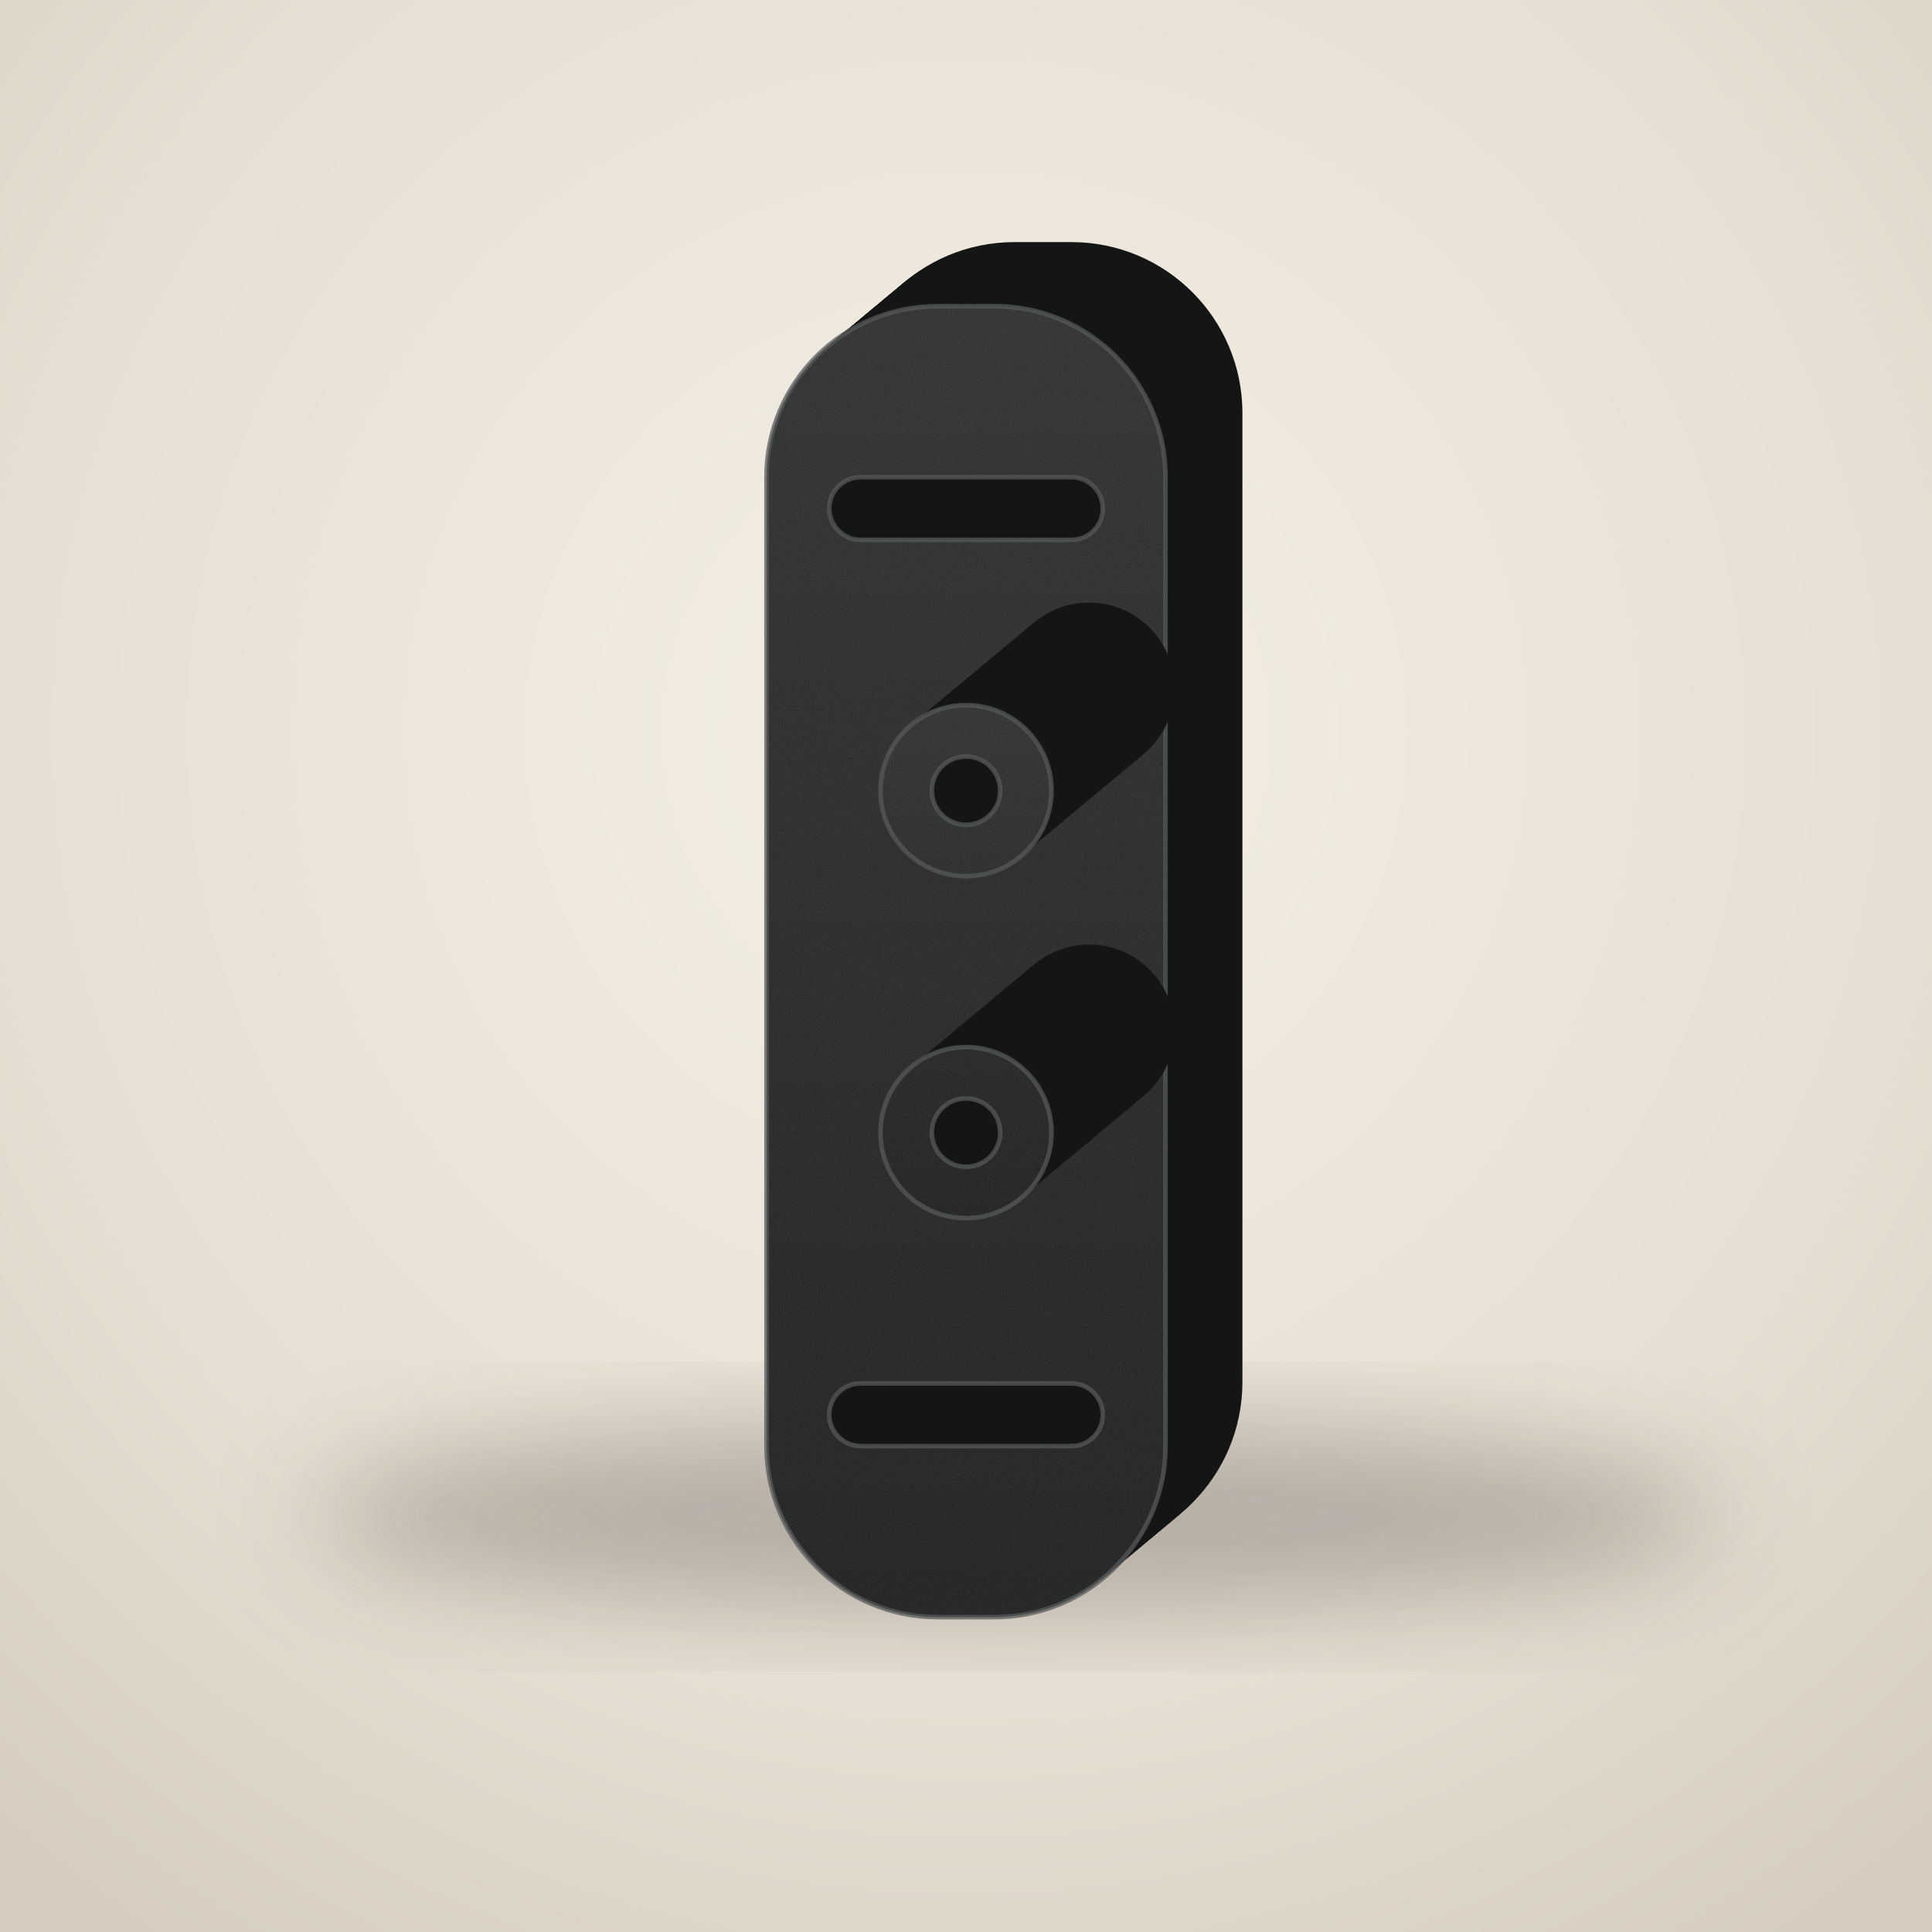
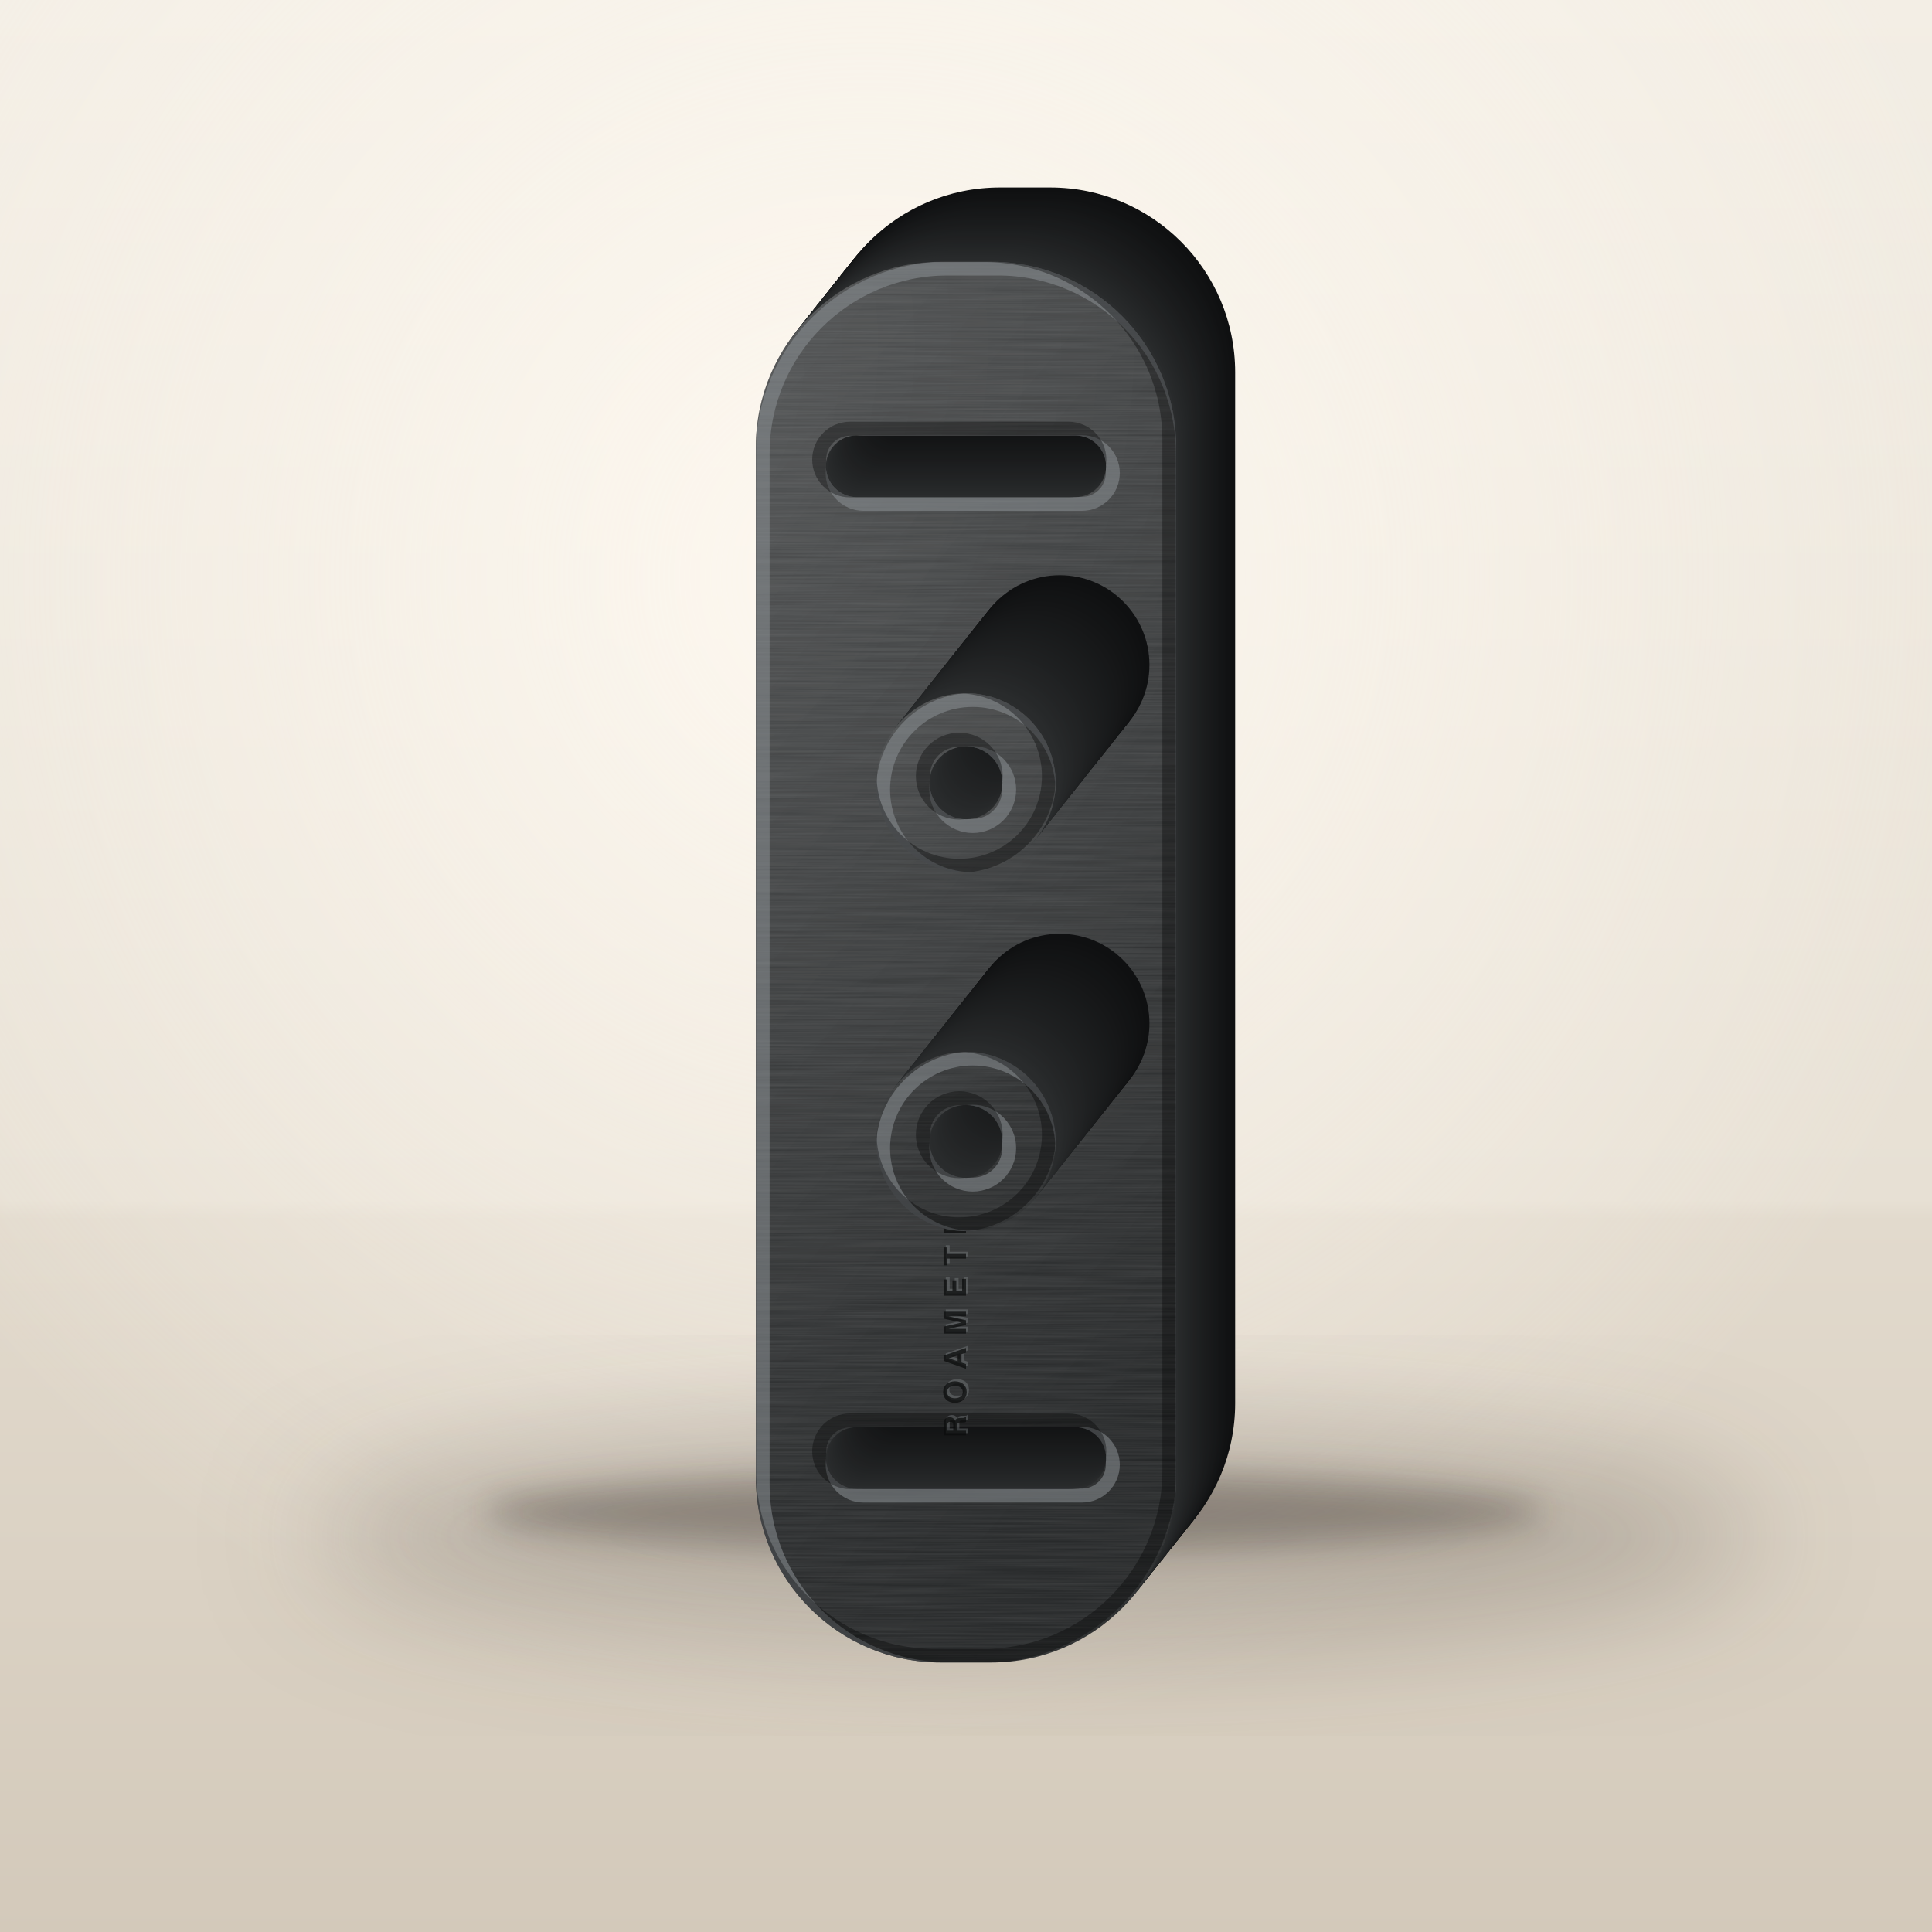
<svg xmlns="http://www.w3.org/2000/svg" viewBox="0 0 800 800" width="800" height="800">
  <defs>
-     <radialGradient id="bg" cx="50%" cy="38%" r="75%">
-       <stop offset="0" stop-color="#f4efe6" />
-       <stop offset=".65" stop-color="#e6dfd3" />
-       <stop offset="1" stop-color="#d6cdbf" />
+     <linearGradient id="bg" x1="0" y1="0" x2="0" y2="1">
+       <stop offset="0" stop-color="#f3eee5" />
+       <stop offset=".62" stop-color="#e7e0d4" />
+       <stop offset=".63" stop-color="#e2dacd" />
+       <stop offset="1" stop-color="#d3c9ba" />
+     </linearGradient>
+     <radialGradient id="glow" cx="45%" cy="30%" r="60%">
+       <stop offset="0" stop-color="#fffaf2" stop-opacity=".9" />
+       <stop offset="1" stop-color="#fffaf2" stop-opacity="0" />
    </radialGradient>
-     <linearGradient id="face" x1="0" y1="0" x2="0" y2="1">
-       <stop offset="0" stop-color="#303231" />
-       <stop offset="1" stop-color="#202221" />
+     <filter id="soft" x="-40%" y="-40%" width="180%" height="180%">
+       <feGaussianBlur stdDeviation="26" />
+     </filter>
+     <filter id="tight" x="-40%" y="-40%" width="180%" height="180%">
+       <feGaussianBlur stdDeviation="7" />
+     </filter>
+     <filter id="powder">
+       <feTurbulence type="fractalNoise" baseFrequency="1.9" numOctaves="2" seed="4" />
+       <feColorMatrix values="0 0 0 0 1  0 0 0 0 1  0 0 0 0 1  0 0 0 .09 0" />
+     </filter>
+     <filter id="fiber">
+       <feTurbulence type="fractalNoise" baseFrequency="0.02 1.4" numOctaves="2" seed="9" />
+       <feColorMatrix values="0 0 0 0 1  0 0 0 0 1  0 0 0 0 1  0 0 0 .12 0" />
+     </filter>
+     <linearGradient id="face" x1="0" y1="0" x2=".35" y2="1">
+       <stop offset="0" stop-color="#3a3c3d" />
+       <stop offset="1" stop-color="#232526" />
    </linearGradient>
-     <filter id="shadow" x="-30%" y="-30%" width="160%" height="160%">
-       <feGaussianBlur stdDeviation="22" />
-     </filter>
-     <filter id="grain">
-       <feTurbulence type="fractalNoise" baseFrequency="1.6" numOctaves="2" stitchTiles="stitch" />
-       <feColorMatrix values="0 0 0 0 1  0 0 0 0 1  0 0 0 0 1  0 0 0 .07 0" />
-       <feComposite in2="SourceGraphic" operator="in" />
-     </filter>
+     <radialGradient id="spec" cx="30%" cy="22%" r="55%">
+       <stop offset="0" stop-color="#fff" stop-opacity=".13" />
+       <stop offset="1" stop-color="#fff" stop-opacity="0" />
+     </radialGradient>
  </defs>
  <rect width="800" height="800" fill="url(#bg)" />
-   <ellipse cx="420" cy="628" rx="290" ry="40" fill="#3a332a" opacity=".3" filter="url(#shadow)" />
-   <g transform="translate(400 410) scale(1.18) translate(-400 -410)">
+   <rect width="800" height="800" fill="url(#glow)" />
+   <ellipse cx="430" cy="636" rx="300" ry="46" fill="#3b3329" opacity=".26" filter="url(#soft)" />
+   <ellipse cx="420" cy="626" rx="220" ry="16" fill="#2a241d" opacity=".32" filter="url(#tight)" />
+   <g transform="translate(400 410) scale(1.16) translate(-400 -410)">
    <defs>
-       <path id="flaschenhalter-adapter-p0" d="M390 170H410A60 60 0 0 1 470 230V570A60 60 0 0 1 410 630H390A60 60 0 0 1 330 570V230A60 60 0 0 1 390 170ZM363 230H437A11 11 0 0 1 448 241V241A11 11 0 0 1 437 252H363A11 11 0 0 1 352 241V241A11 11 0 0 1 363 230ZM363 548H437A11 11 0 0 1 448 559V559A11 11 0 0 1 437 570H363A11 11 0 0 1 352 559V559A11 11 0 0 1 363 548Z" fill-rule="evenodd" />
+       <path id="flaschenhalter-adapter-p0" d="M391 150H409A66 66 0 0 1 475 216V584A66 66 0 0 1 409 650H391A66 66 0 0 1 325 584V216A66 66 0 0 1 391 150ZM361 212H439A11 11 0 0 1 450 223V223A11 11 0 0 1 439 234H361A11 11 0 0 1 350 223V223A11 11 0 0 1 361 212ZM361 566H439A11 11 0 0 1 450 577V577A11 11 0 0 1 439 588H361A11 11 0 0 1 350 577V577A11 11 0 0 1 361 566Z" fill-rule="evenodd" />
+       <mask id="flaschenhalter-adapter-p0-m">
+         <use href="#flaschenhalter-adapter-p0" fill="#fff" />
+       </mask>
    </defs>
-     <use href="#flaschenhalter-adapter-p0" fill="#141515" transform="translate(27.0 -22.5)" />
-     <use href="#flaschenhalter-adapter-p0" fill="#141515" transform="translate(26.1 -21.8)" />
-     <use href="#flaschenhalter-adapter-p0" fill="#141515" transform="translate(25.2 -21.0)" />
-     <use href="#flaschenhalter-adapter-p0" fill="#141515" transform="translate(24.3 -20.2)" />
-     <use href="#flaschenhalter-adapter-p0" fill="#141515" transform="translate(23.4 -19.5)" />
-     <use href="#flaschenhalter-adapter-p0" fill="#141515" transform="translate(22.5 -18.8)" />
-     <use href="#flaschenhalter-adapter-p0" fill="#141515" transform="translate(21.6 -18.0)" />
-     <use href="#flaschenhalter-adapter-p0" fill="#141515" transform="translate(20.7 -17.2)" />
-     <use href="#flaschenhalter-adapter-p0" fill="#141515" transform="translate(19.8 -16.5)" />
-     <use href="#flaschenhalter-adapter-p0" fill="#141515" transform="translate(18.9 -15.8)" />
-     <use href="#flaschenhalter-adapter-p0" fill="#141515" transform="translate(18.0 -15.0)" />
-     <use href="#flaschenhalter-adapter-p0" fill="#141515" transform="translate(17.1 -14.2)" />
-     <use href="#flaschenhalter-adapter-p0" fill="#141515" transform="translate(16.2 -13.5)" />
-     <use href="#flaschenhalter-adapter-p0" fill="#141515" transform="translate(15.3 -12.8)" />
-     <use href="#flaschenhalter-adapter-p0" fill="#141515" transform="translate(14.4 -12.0)" />
-     <use href="#flaschenhalter-adapter-p0" fill="#141515" transform="translate(13.5 -11.2)" />
-     <use href="#flaschenhalter-adapter-p0" fill="#141515" transform="translate(12.6 -10.5)" />
-     <use href="#flaschenhalter-adapter-p0" fill="#141515" transform="translate(11.7 -9.8)" />
-     <use href="#flaschenhalter-adapter-p0" fill="#141515" transform="translate(10.8 -9.0)" />
-     <use href="#flaschenhalter-adapter-p0" fill="#141515" transform="translate(9.9 -8.2)" />
-     <use href="#flaschenhalter-adapter-p0" fill="#141515" transform="translate(9.0 -7.5)" />
-     <use href="#flaschenhalter-adapter-p0" fill="#141515" transform="translate(8.1 -6.8)" />
-     <use href="#flaschenhalter-adapter-p0" fill="#141515" transform="translate(7.2 -6.0)" />
-     <use href="#flaschenhalter-adapter-p0" fill="#141515" transform="translate(6.3 -5.2)" />
-     <use href="#flaschenhalter-adapter-p0" fill="#141515" transform="translate(5.4 -4.5)" />
-     <use href="#flaschenhalter-adapter-p0" fill="#141515" transform="translate(4.5 -3.8)" />
-     <use href="#flaschenhalter-adapter-p0" fill="#141515" transform="translate(3.6 -3.0)" />
-     <use href="#flaschenhalter-adapter-p0" fill="#141515" transform="translate(2.7 -2.2)" />
-     <use href="#flaschenhalter-adapter-p0" fill="#141515" transform="translate(1.8 -1.5)" />
-     <use href="#flaschenhalter-adapter-p0" fill="#191a1a" transform="translate(0.9 -0.8)" />
+     <use href="#flaschenhalter-adapter-p0" fill="#0f1011" transform="translate(21.08 -26.52)" />
+     <use href="#flaschenhalter-adapter-p0" fill="#0f1011" transform="translate(20.46 -25.74)" />
+     <use href="#flaschenhalter-adapter-p0" fill="#101112" transform="translate(19.84 -24.96)" />
+     <use href="#flaschenhalter-adapter-p0" fill="#111213" transform="translate(19.22 -24.18)" />
+     <use href="#flaschenhalter-adapter-p0" fill="#111213" transform="translate(18.60 -23.40)" />
+     <use href="#flaschenhalter-adapter-p0" fill="#121314" transform="translate(17.98 -22.62)" />
+     <use href="#flaschenhalter-adapter-p0" fill="#131415" transform="translate(17.36 -21.84)" />
+     <use href="#flaschenhalter-adapter-p0" fill="#131516" transform="translate(16.74 -21.06)" />
+     <use href="#flaschenhalter-adapter-p0" fill="#141516" transform="translate(16.12 -20.28)" />
+     <use href="#flaschenhalter-adapter-p0" fill="#151617" transform="translate(15.50 -19.50)" />
+     <use href="#flaschenhalter-adapter-p0" fill="#161718" transform="translate(14.88 -18.72)" />
+     <use href="#flaschenhalter-adapter-p0" fill="#161819" transform="translate(14.26 -17.94)" />
+     <use href="#flaschenhalter-adapter-p0" fill="#171819" transform="translate(13.64 -17.16)" />
+     <use href="#flaschenhalter-adapter-p0" fill="#18191a" transform="translate(13.02 -16.38)" />
+     <use href="#flaschenhalter-adapter-p0" fill="#191a1b" transform="translate(12.40 -15.60)" />
+     <use href="#flaschenhalter-adapter-p0" fill="#191b1c" transform="translate(11.78 -14.82)" />
+     <use href="#flaschenhalter-adapter-p0" fill="#1a1b1c" transform="translate(11.16 -14.04)" />
+     <use href="#flaschenhalter-adapter-p0" fill="#1b1c1d" transform="translate(10.54 -13.26)" />
+     <use href="#flaschenhalter-adapter-p0" fill="#1c1d1e" transform="translate(9.92 -12.48)" />
+     <use href="#flaschenhalter-adapter-p0" fill="#1c1e1f" transform="translate(9.30 -11.70)" />
+     <use href="#flaschenhalter-adapter-p0" fill="#1d1f20" transform="translate(8.68 -10.92)" />
+     <use href="#flaschenhalter-adapter-p0" fill="#1e2021" transform="translate(8.06 -10.14)" />
+     <use href="#flaschenhalter-adapter-p0" fill="#1f2021" transform="translate(7.44 -9.36)" />
+     <use href="#flaschenhalter-adapter-p0" fill="#202122" transform="translate(6.82 -8.58)" />
+     <use href="#flaschenhalter-adapter-p0" fill="#212223" transform="translate(6.20 -7.80)" />
+     <use href="#flaschenhalter-adapter-p0" fill="#212324" transform="translate(5.58 -7.02)" />
+     <use href="#flaschenhalter-adapter-p0" fill="#222425" transform="translate(4.96 -6.24)" />
+     <use href="#flaschenhalter-adapter-p0" fill="#232526" transform="translate(4.34 -5.46)" />
+     <use href="#flaschenhalter-adapter-p0" fill="#242627" transform="translate(3.72 -4.68)" />
+     <use href="#flaschenhalter-adapter-p0" fill="#252728" transform="translate(3.10 -3.90)" />
+     <use href="#flaschenhalter-adapter-p0" fill="#262829" transform="translate(2.48 -3.12)" />
+     <use href="#flaschenhalter-adapter-p0" fill="#27292a" transform="translate(1.86 -2.34)" />
+     <use href="#flaschenhalter-adapter-p0" fill="#282a2b" transform="translate(1.24 -1.56)" />
+     <use href="#flaschenhalter-adapter-p0" fill="#2a2c2d" transform="translate(0.62 -0.78)" />
    <use href="#flaschenhalter-adapter-p0" fill="url(#face)" />
-     <use href="#flaschenhalter-adapter-p0" fill="#000" filter="url(#grain)" />
-     <use href="#flaschenhalter-adapter-p0" fill="none" stroke="#55585a" stroke-width="1.6" opacity=".75" />
+     <rect width="800" height="800" filter="url(#fiber)" mask="url(#flaschenhalter-adapter-p0-m)" />
+     <rect width="800" height="800" fill="url(#spec)" mask="url(#flaschenhalter-adapter-p0-m)" />
+     <g mask="url(#flaschenhalter-adapter-p0-m)">
+       <use href="#flaschenhalter-adapter-p0" fill="none" stroke="#8a8f93" stroke-width="5" opacity=".55" transform="translate(2.4 2.4)" />
+       <use href="#flaschenhalter-adapter-p0" fill="none" stroke="#000" stroke-width="5" opacity=".35" transform="translate(-2.4 -2.4)" />
+     </g>
+     <g transform="rotate(-90 400 520)">
+       <text x="400.8" y="520.8" text-anchor="middle" font-family="Helvetica, Arial, sans-serif" font-weight="700" font-size="11" letter-spacing="4.2" fill="#8a8f93" opacity=".35">ROAMETRIC</text>
+       <text x="400" y="520" text-anchor="middle" font-family="Helvetica, Arial, sans-serif" font-weight="700" font-size="11" letter-spacing="4.2" fill="#0b0c0c" opacity=".75">ROAMETRIC</text>
+     </g>
    <defs>
-       <path id="flaschenhalter-adapter-p1" d="M370 340a30 30 0 1 0 60 0a30 30 0 1 0 -60 0ZM388 340a12 12 0 1 0 24 0a12 12 0 1 0 -24 0ZM370 460a30 30 0 1 0 60 0a30 30 0 1 0 -60 0ZM388 460a12 12 0 1 0 24 0a12 12 0 1 0 -24 0Z" fill-rule="evenodd" />
+       <path id="flaschenhalter-adapter-p1" d="M368 336a32 32 0 1 0 64 0a32 32 0 1 0 -64 0ZM387 336a13 13 0 1 0 26 0a13 13 0 1 0 -26 0ZM368 464a32 32 0 1 0 64 0a32 32 0 1 0 -64 0ZM387 464a13 13 0 1 0 26 0a13 13 0 1 0 -26 0Z" fill-rule="evenodd" />
+       <mask id="flaschenhalter-adapter-p1-m">
+         <use href="#flaschenhalter-adapter-p1" fill="#fff" />
+       </mask>
    </defs>
-     <use href="#flaschenhalter-adapter-p1" fill="#141515" transform="translate(43.2 -36.0)" />
-     <use href="#flaschenhalter-adapter-p1" fill="#141515" transform="translate(42.3 -35.2)" />
-     <use href="#flaschenhalter-adapter-p1" fill="#141515" transform="translate(41.4 -34.5)" />
-     <use href="#flaschenhalter-adapter-p1" fill="#141515" transform="translate(40.5 -33.8)" />
-     <use href="#flaschenhalter-adapter-p1" fill="#141515" transform="translate(39.6 -33.0)" />
-     <use href="#flaschenhalter-adapter-p1" fill="#141515" transform="translate(38.7 -32.2)" />
-     <use href="#flaschenhalter-adapter-p1" fill="#141515" transform="translate(37.8 -31.5)" />
-     <use href="#flaschenhalter-adapter-p1" fill="#141515" transform="translate(36.9 -30.8)" />
-     <use href="#flaschenhalter-adapter-p1" fill="#141515" transform="translate(36.0 -30.0)" />
-     <use href="#flaschenhalter-adapter-p1" fill="#141515" transform="translate(35.1 -29.2)" />
-     <use href="#flaschenhalter-adapter-p1" fill="#141515" transform="translate(34.2 -28.5)" />
-     <use href="#flaschenhalter-adapter-p1" fill="#141515" transform="translate(33.3 -27.8)" />
-     <use href="#flaschenhalter-adapter-p1" fill="#141515" transform="translate(32.4 -27.0)" />
-     <use href="#flaschenhalter-adapter-p1" fill="#141515" transform="translate(31.5 -26.2)" />
-     <use href="#flaschenhalter-adapter-p1" fill="#141515" transform="translate(30.6 -25.5)" />
-     <use href="#flaschenhalter-adapter-p1" fill="#141515" transform="translate(29.7 -24.8)" />
-     <use href="#flaschenhalter-adapter-p1" fill="#141515" transform="translate(28.8 -24.0)" />
-     <use href="#flaschenhalter-adapter-p1" fill="#141515" transform="translate(27.9 -23.2)" />
-     <use href="#flaschenhalter-adapter-p1" fill="#141515" transform="translate(27.0 -22.5)" />
-     <use href="#flaschenhalter-adapter-p1" fill="#141515" transform="translate(26.1 -21.8)" />
-     <use href="#flaschenhalter-adapter-p1" fill="#141515" transform="translate(25.2 -21.0)" />
-     <use href="#flaschenhalter-adapter-p1" fill="#141515" transform="translate(24.3 -20.2)" />
-     <use href="#flaschenhalter-adapter-p1" fill="#141515" transform="translate(23.4 -19.5)" />
-     <use href="#flaschenhalter-adapter-p1" fill="#141515" transform="translate(22.5 -18.8)" />
-     <use href="#flaschenhalter-adapter-p1" fill="#141515" transform="translate(21.6 -18.0)" />
-     <use href="#flaschenhalter-adapter-p1" fill="#141515" transform="translate(20.7 -17.2)" />
-     <use href="#flaschenhalter-adapter-p1" fill="#141515" transform="translate(19.8 -16.5)" />
-     <use href="#flaschenhalter-adapter-p1" fill="#141515" transform="translate(18.9 -15.8)" />
-     <use href="#flaschenhalter-adapter-p1" fill="#141515" transform="translate(18.0 -15.0)" />
-     <use href="#flaschenhalter-adapter-p1" fill="#141515" transform="translate(17.1 -14.2)" />
-     <use href="#flaschenhalter-adapter-p1" fill="#141515" transform="translate(16.2 -13.5)" />
-     <use href="#flaschenhalter-adapter-p1" fill="#141515" transform="translate(15.3 -12.8)" />
-     <use href="#flaschenhalter-adapter-p1" fill="#141515" transform="translate(14.4 -12.0)" />
-     <use href="#flaschenhalter-adapter-p1" fill="#141515" transform="translate(13.5 -11.2)" />
-     <use href="#flaschenhalter-adapter-p1" fill="#141515" transform="translate(12.6 -10.5)" />
-     <use href="#flaschenhalter-adapter-p1" fill="#141515" transform="translate(11.7 -9.8)" />
-     <use href="#flaschenhalter-adapter-p1" fill="#141515" transform="translate(10.8 -9.0)" />
-     <use href="#flaschenhalter-adapter-p1" fill="#141515" transform="translate(9.9 -8.2)" />
-     <use href="#flaschenhalter-adapter-p1" fill="#141515" transform="translate(9.0 -7.5)" />
-     <use href="#flaschenhalter-adapter-p1" fill="#141515" transform="translate(8.1 -6.8)" />
-     <use href="#flaschenhalter-adapter-p1" fill="#141515" transform="translate(7.2 -6.0)" />
-     <use href="#flaschenhalter-adapter-p1" fill="#141515" transform="translate(6.3 -5.2)" />
-     <use href="#flaschenhalter-adapter-p1" fill="#141515" transform="translate(5.4 -4.5)" />
-     <use href="#flaschenhalter-adapter-p1" fill="#141515" transform="translate(4.5 -3.8)" />
-     <use href="#flaschenhalter-adapter-p1" fill="#141515" transform="translate(3.6 -3.0)" />
-     <use href="#flaschenhalter-adapter-p1" fill="#141515" transform="translate(2.7 -2.2)" />
-     <use href="#flaschenhalter-adapter-p1" fill="#141515" transform="translate(1.8 -1.5)" />
-     <use href="#flaschenhalter-adapter-p1" fill="#191a1a" transform="translate(0.9 -0.8)" />
+     <use href="#flaschenhalter-adapter-p1" fill="#0f1011" transform="translate(33.48 -42.12)" />
+     <use href="#flaschenhalter-adapter-p1" fill="#0f1011" transform="translate(32.86 -41.34)" />
+     <use href="#flaschenhalter-adapter-p1" fill="#0f1011" transform="translate(32.24 -40.56)" />
+     <use href="#flaschenhalter-adapter-p1" fill="#101112" transform="translate(31.62 -39.78)" />
+     <use href="#flaschenhalter-adapter-p1" fill="#101112" transform="translate(31.00 -39.00)" />
+     <use href="#flaschenhalter-adapter-p1" fill="#111213" transform="translate(30.38 -38.22)" />
+     <use href="#flaschenhalter-adapter-p1" fill="#111213" transform="translate(29.76 -37.44)" />
+     <use href="#flaschenhalter-adapter-p1" fill="#121314" transform="translate(29.14 -36.66)" />
+     <use href="#flaschenhalter-adapter-p1" fill="#121314" transform="translate(28.52 -35.88)" />
+     <use href="#flaschenhalter-adapter-p1" fill="#121415" transform="translate(27.90 -35.10)" />
+     <use href="#flaschenhalter-adapter-p1" fill="#131415" transform="translate(27.28 -34.32)" />
+     <use href="#flaschenhalter-adapter-p1" fill="#131415" transform="translate(26.66 -33.54)" />
+     <use href="#flaschenhalter-adapter-p1" fill="#141516" transform="translate(26.04 -32.76)" />
+     <use href="#flaschenhalter-adapter-p1" fill="#141516" transform="translate(25.42 -31.98)" />
+     <use href="#flaschenhalter-adapter-p1" fill="#151617" transform="translate(24.80 -31.20)" />
+     <use href="#flaschenhalter-adapter-p1" fill="#151617" transform="translate(24.18 -30.42)" />
+     <use href="#flaschenhalter-adapter-p1" fill="#161718" transform="translate(23.56 -29.64)" />
+     <use href="#flaschenhalter-adapter-p1" fill="#161718" transform="translate(22.94 -28.86)" />
+     <use href="#flaschenhalter-adapter-p1" fill="#171819" transform="translate(22.32 -28.08)" />
+     <use href="#flaschenhalter-adapter-p1" fill="#171819" transform="translate(21.70 -27.30)" />
+     <use href="#flaschenhalter-adapter-p1" fill="#17191a" transform="translate(21.08 -26.52)" />
+     <use href="#flaschenhalter-adapter-p1" fill="#18191a" transform="translate(20.46 -25.74)" />
+     <use href="#flaschenhalter-adapter-p1" fill="#181a1b" transform="translate(19.84 -24.96)" />
+     <use href="#flaschenhalter-adapter-p1" fill="#191a1b" transform="translate(19.22 -24.18)" />
+     <use href="#flaschenhalter-adapter-p1" fill="#191b1c" transform="translate(18.60 -23.40)" />
+     <use href="#flaschenhalter-adapter-p1" fill="#1a1b1c" transform="translate(17.98 -22.62)" />
+     <use href="#flaschenhalter-adapter-p1" fill="#1a1c1d" transform="translate(17.36 -21.84)" />
+     <use href="#flaschenhalter-adapter-p1" fill="#1b1c1d" transform="translate(16.74 -21.06)" />
+     <use href="#flaschenhalter-adapter-p1" fill="#1b1d1e" transform="translate(16.12 -20.28)" />
+     <use href="#flaschenhalter-adapter-p1" fill="#1c1d1e" transform="translate(15.50 -19.50)" />
+     <use href="#flaschenhalter-adapter-p1" fill="#1c1e1f" transform="translate(14.88 -18.72)" />
+     <use href="#flaschenhalter-adapter-p1" fill="#1d1e1f" transform="translate(14.26 -17.94)" />
+     <use href="#flaschenhalter-adapter-p1" fill="#1d1f20" transform="translate(13.64 -17.16)" />
+     <use href="#flaschenhalter-adapter-p1" fill="#1e1f20" transform="translate(13.02 -16.38)" />
+     <use href="#flaschenhalter-adapter-p1" fill="#1e2021" transform="translate(12.40 -15.60)" />
+     <use href="#flaschenhalter-adapter-p1" fill="#1f2021" transform="translate(11.78 -14.82)" />
+     <use href="#flaschenhalter-adapter-p1" fill="#1f2122" transform="translate(11.16 -14.04)" />
+     <use href="#flaschenhalter-adapter-p1" fill="#202223" transform="translate(10.54 -13.26)" />
+     <use href="#flaschenhalter-adapter-p1" fill="#212223" transform="translate(9.92 -12.48)" />
+     <use href="#flaschenhalter-adapter-p1" fill="#212324" transform="translate(9.30 -11.70)" />
+     <use href="#flaschenhalter-adapter-p1" fill="#222324" transform="translate(8.68 -10.92)" />
+     <use href="#flaschenhalter-adapter-p1" fill="#222425" transform="translate(8.06 -10.14)" />
+     <use href="#flaschenhalter-adapter-p1" fill="#232425" transform="translate(7.44 -9.36)" />
+     <use href="#flaschenhalter-adapter-p1" fill="#232526" transform="translate(6.82 -8.58)" />
+     <use href="#flaschenhalter-adapter-p1" fill="#242627" transform="translate(6.20 -7.80)" />
+     <use href="#flaschenhalter-adapter-p1" fill="#252627" transform="translate(5.58 -7.02)" />
+     <use href="#flaschenhalter-adapter-p1" fill="#252728" transform="translate(4.96 -6.24)" />
+     <use href="#flaschenhalter-adapter-p1" fill="#262829" transform="translate(4.34 -5.46)" />
+     <use href="#flaschenhalter-adapter-p1" fill="#262829" transform="translate(3.72 -4.68)" />
+     <use href="#flaschenhalter-adapter-p1" fill="#27292a" transform="translate(3.10 -3.90)" />
+     <use href="#flaschenhalter-adapter-p1" fill="#282a2b" transform="translate(2.48 -3.12)" />
+     <use href="#flaschenhalter-adapter-p1" fill="#292b2c" transform="translate(1.86 -2.34)" />
+     <use href="#flaschenhalter-adapter-p1" fill="#292b2c" transform="translate(1.24 -1.56)" />
+     <use href="#flaschenhalter-adapter-p1" fill="#2a2c2d" transform="translate(0.62 -0.78)" />
    <use href="#flaschenhalter-adapter-p1" fill="url(#face)" />
-     <use href="#flaschenhalter-adapter-p1" fill="#000" filter="url(#grain)" />
-     <use href="#flaschenhalter-adapter-p1" fill="none" stroke="#55585a" stroke-width="1.6" opacity=".75" />
+     <rect width="800" height="800" filter="url(#fiber)" mask="url(#flaschenhalter-adapter-p1-m)" />
+     <rect width="800" height="800" fill="url(#spec)" mask="url(#flaschenhalter-adapter-p1-m)" />
+     <g mask="url(#flaschenhalter-adapter-p1-m)">
+       <use href="#flaschenhalter-adapter-p1" fill="none" stroke="#8a8f93" stroke-width="5" opacity=".55" transform="translate(2.4 2.4)" />
+       <use href="#flaschenhalter-adapter-p1" fill="none" stroke="#000" stroke-width="5" opacity=".35" transform="translate(-2.4 -2.4)" />
+     </g>
  </g>
</svg>
